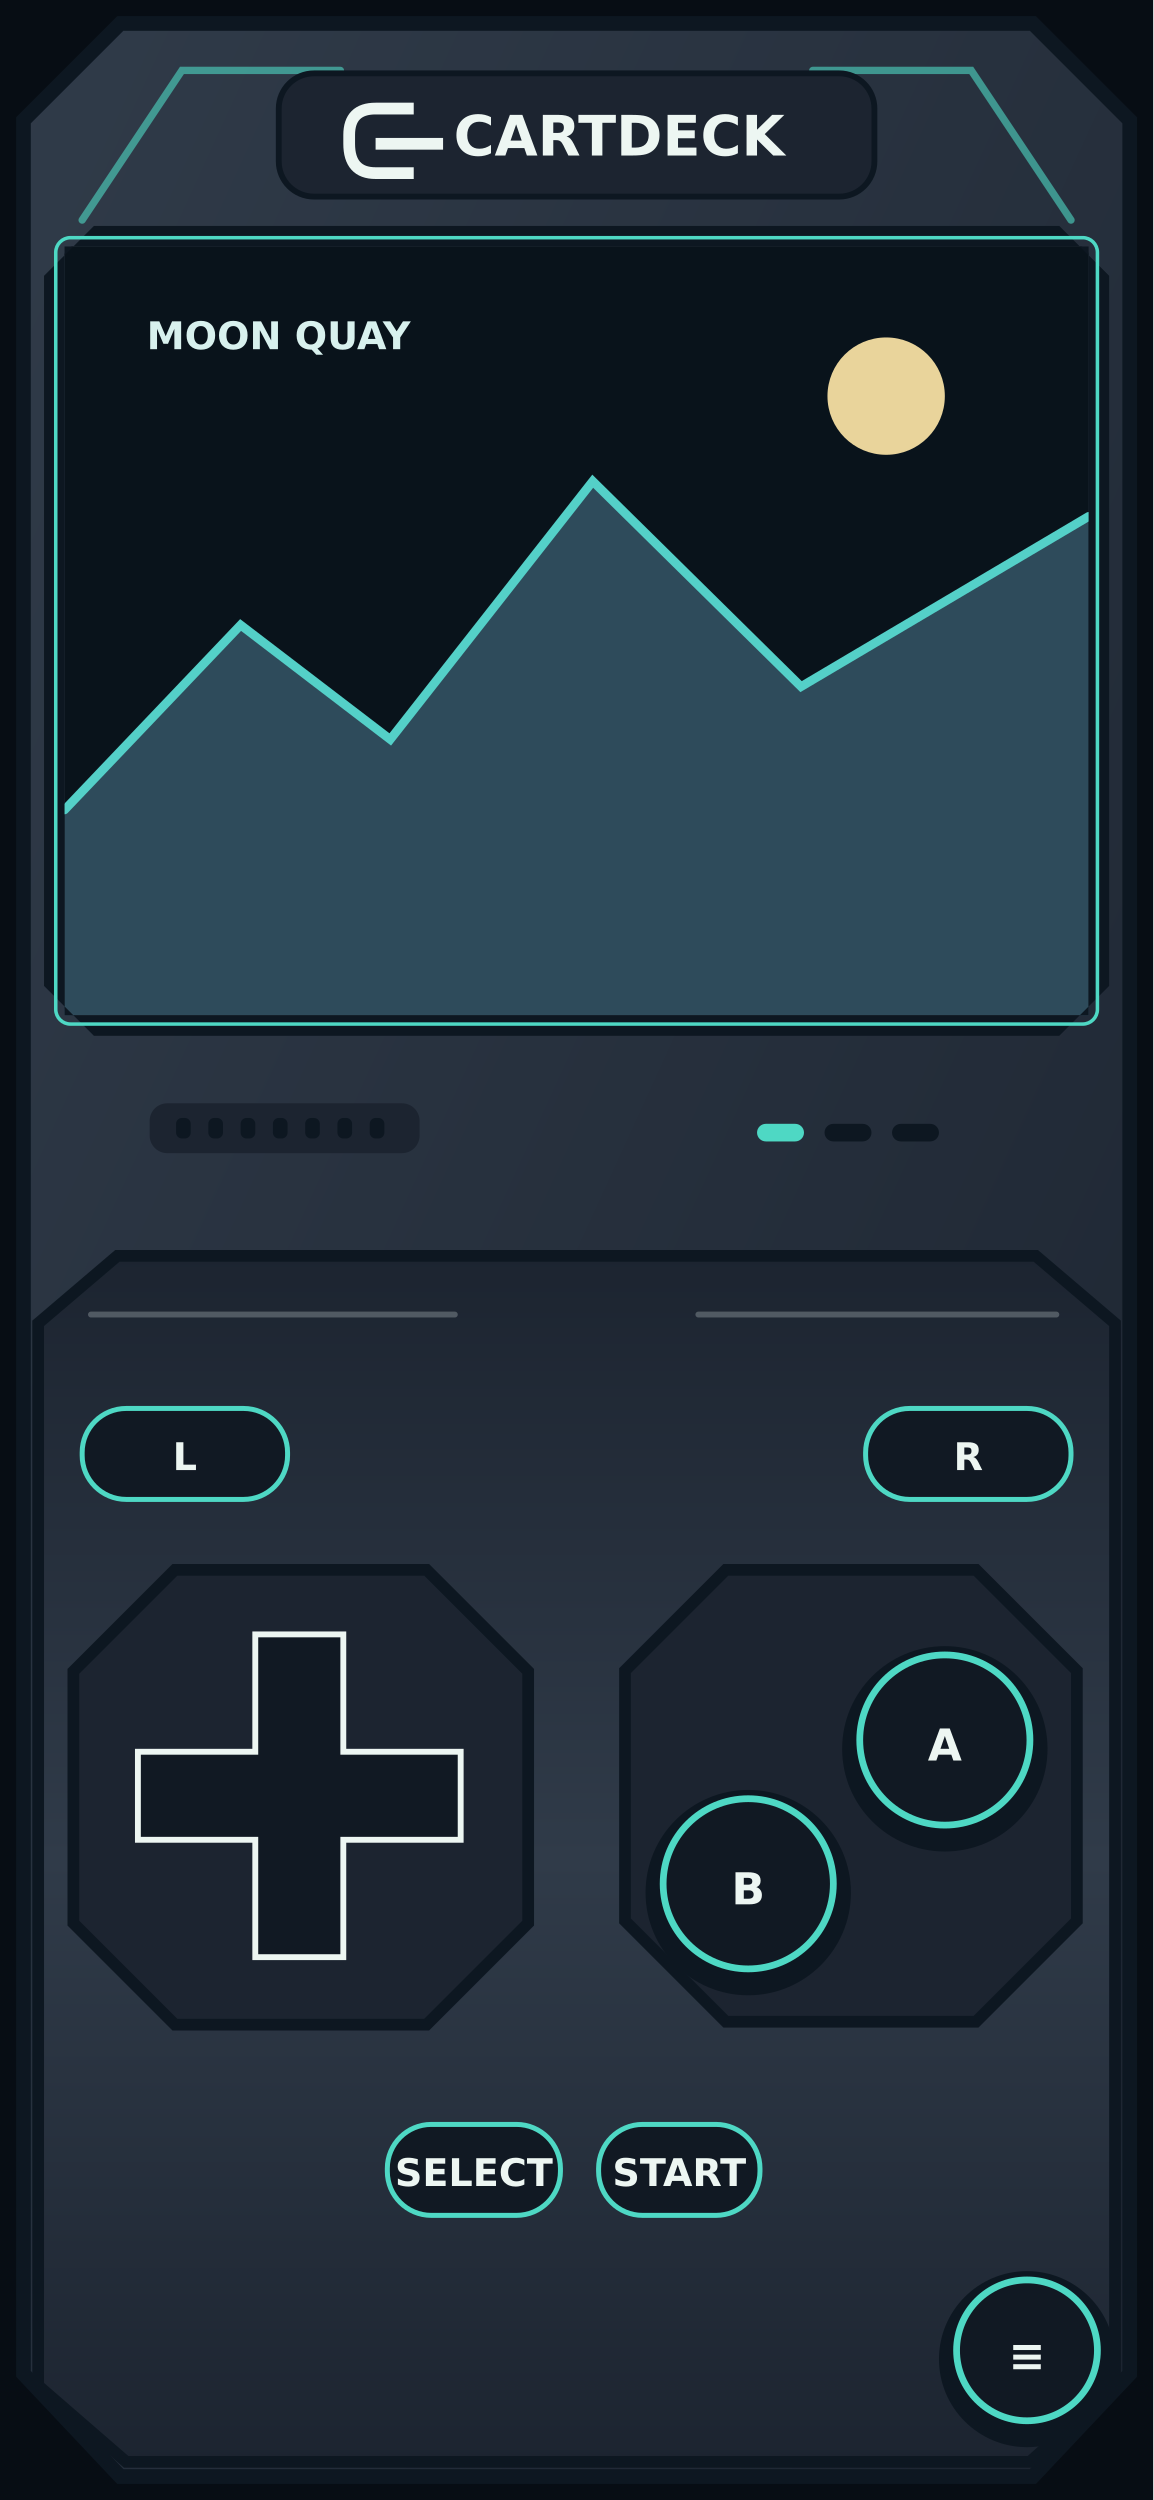
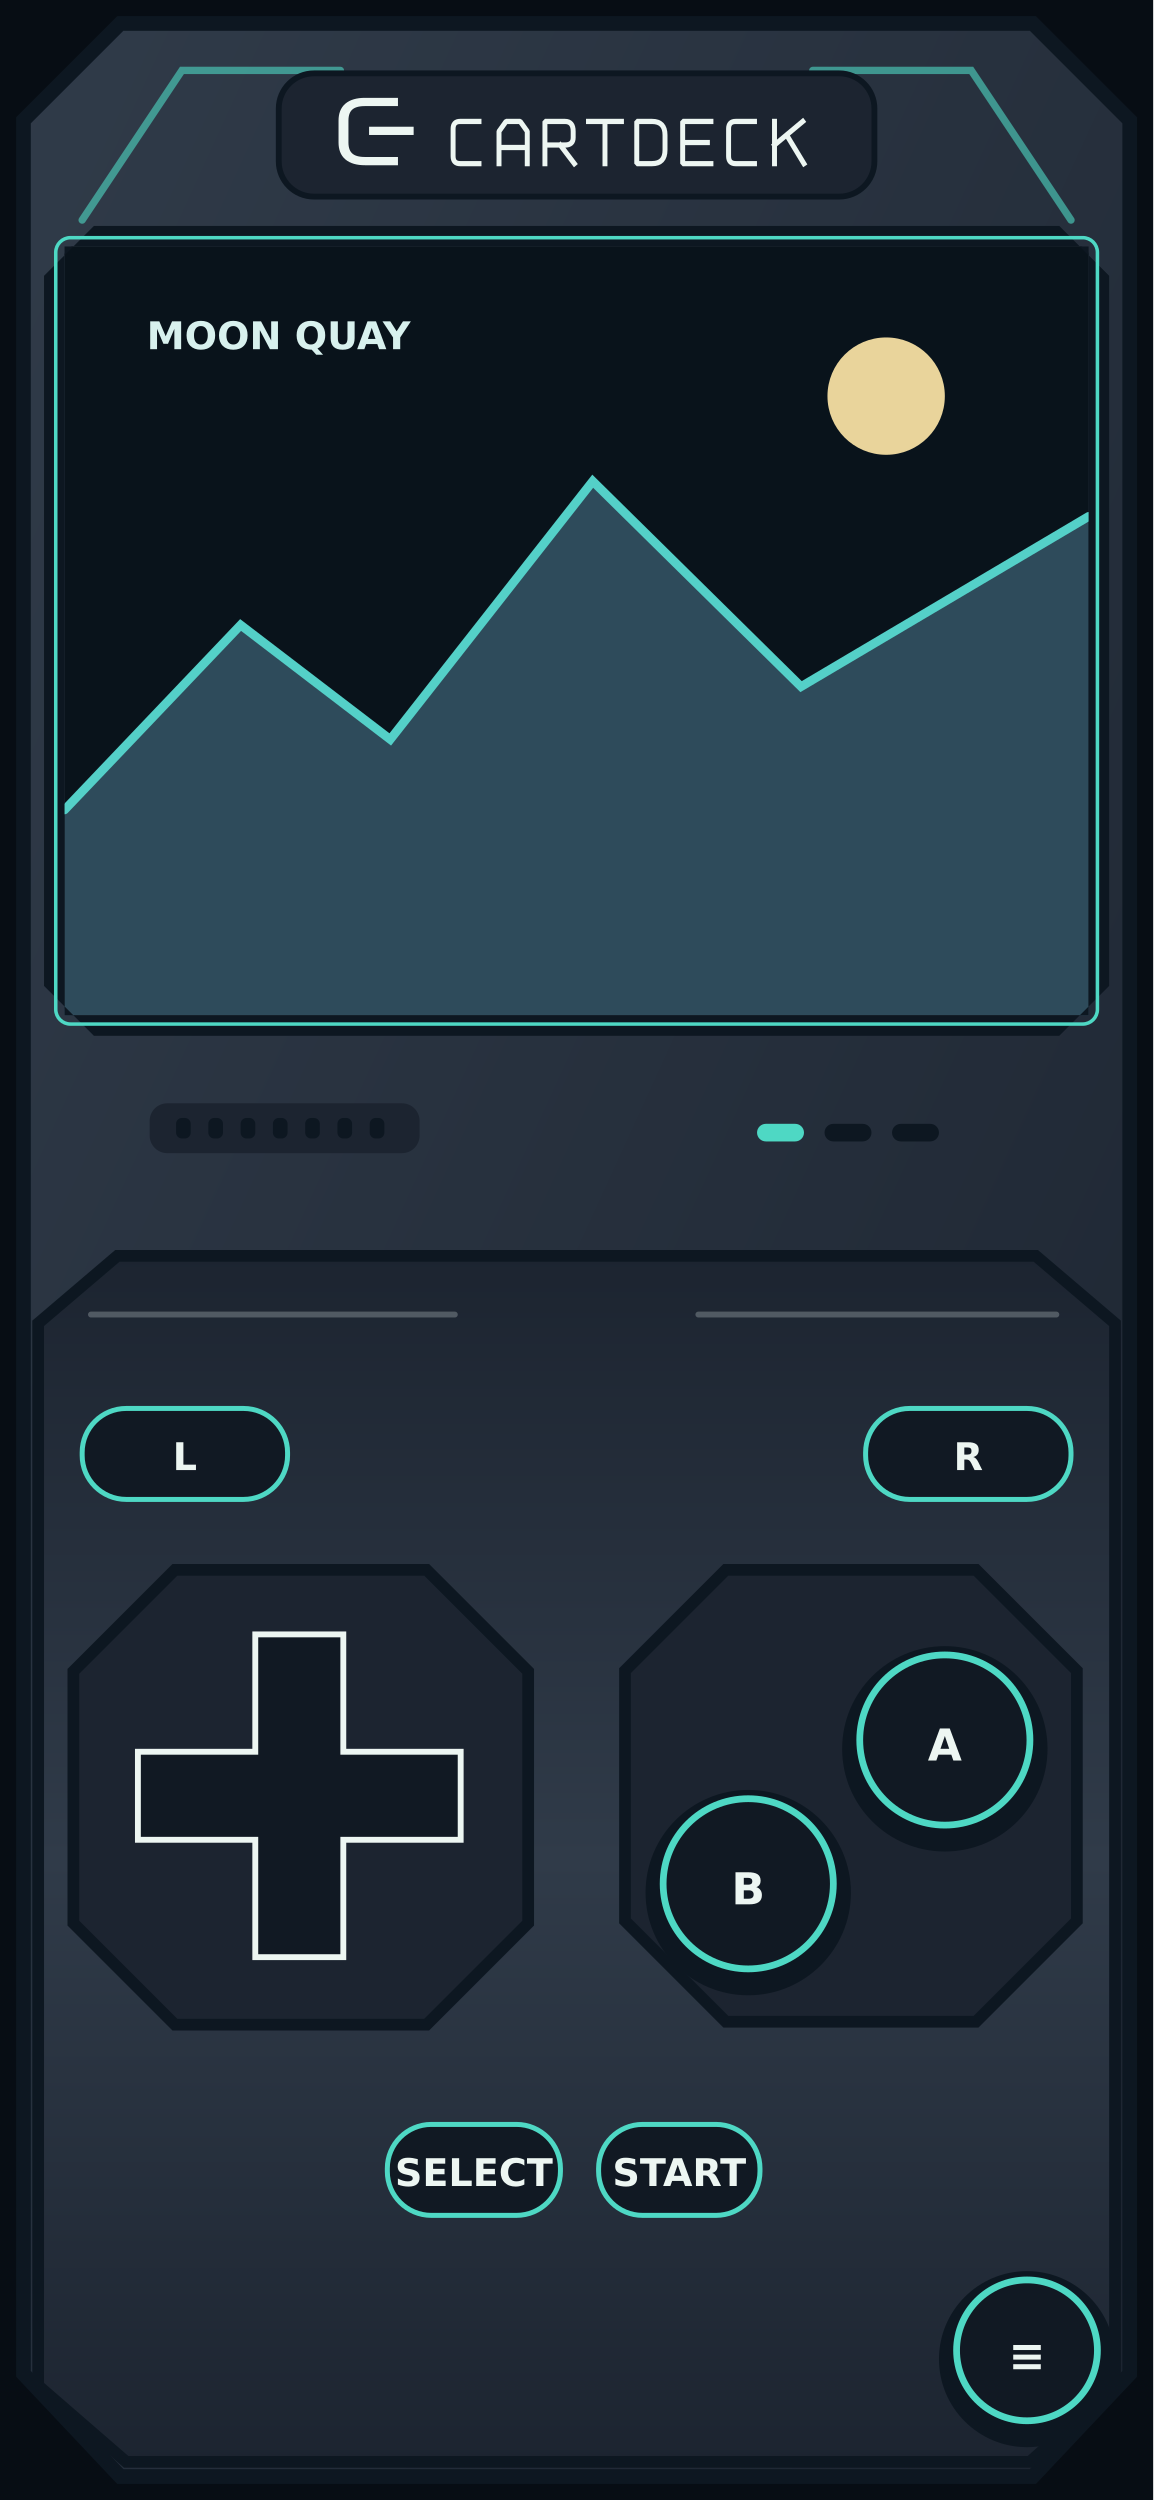
<svg xmlns="http://www.w3.org/2000/svg" viewBox="0 0 393 852" role="img" aria-label="CARTDECK two original hardware reference">
  <defs>
    <linearGradient id="body" x1="0" y1="0" x2="1" y2="1">
      <stop stop-color="#303B49" />
      <stop offset="1" stop-color="#1C2430" />
    </linearGradient>
    <linearGradient id="deck" x1="0" y1="0" x2="0" y2="1">
      <stop stop-color="#1C2430" />
      <stop offset=".5" stop-color="#303B49" />
      <stop offset="1" stop-color="#1C2430" />
    </linearGradient>
    <filter id="blur">
      <feGaussianBlur stdDeviation="4" />
    </filter>
  </defs>
  <rect x="0" y="0" width="393" height="852" rx="0" fill="#070D14" stroke="none" stroke-width="1" />
  <path d="M41 8H352L385 41V809L352 844H41L8 809V41Z" fill="url(#body)" stroke="#0D1721" stroke-width="5" />
  <path d="M28 75L62 24H116 M277 24H331L365 75" fill="none" stroke="#4ED8C4" stroke-width="2.5" opacity="0.6" stroke-linecap="round" />
  <rect x="22" y="84" width="349" height="262" rx="3" fill="#09131B" stroke="none" stroke-width="1" />
  <path d="M22 275L82 213L133 252L202 164L273 234L371 176V346H22Z" fill="#2E4B5B" />
  <path d="M22 276L82 213L133 252L202 164L273 234L371 176" fill="none" stroke="#54D0C8" stroke-width="3" opacity="1" stroke-linecap="round" />
  <circle cx="302" cy="135" r="20" fill="#E9D49B" />
  <text x="50" y="119" fill="#D8F1EE" text-anchor="start" font-family="DejaVu Sans, sans-serif" font-size="13" font-weight="650">MOON QUAY</text>
  <path d="M32 77H361L378 94V336L361 353H32L15 336V94Z M22 84H371V346H22Z" fill="#0D1721" fill-rule="evenodd" />
  <rect x="19" y="81" width="355" height="268" rx="5" fill="none" stroke="#4ED8C4" stroke-width="1.2" />
  <rect x="95" y="25" width="203" height="42" rx="12" fill="#1C2430" stroke="#0D1721" stroke-width="2" />
-   <path d="M139 37H128Q119 37 119 46V49Q119 59 128 59H139 M130 49H149" stroke="#EDF6F2" fill="none" stroke-width="4" stroke-linecap="square" />
-   <text x="211" y="53" fill="#EDF6F2" text-anchor="middle" font-family="DejaVu Sans, sans-serif" font-size="19" font-weight="650">CARTDECK</text>
+   <g data-cd-canonical-brand="true" transform="translate(112 31) scale(0.28125 0.234375)">
+     <g fill="none" stroke="#EDF6F2" stroke-width="12" stroke-linecap="square">
+       <path d="M78 16H44Q18 16 18 43V75Q18 102 44 102H78" />
+       <path d="M55 58H97" />
+     </g>
+   </g>
+   <g data-cd-canonical-brand="true" transform="translate(150 38) scale(0.401235 0.423077)">
+     <g fill="none" stroke="#EDF6F2" stroke-width="4.2" stroke-linecap="square" stroke-linejoin="bevel">
+       <path transform="translate(7 0)" d="M26 8H10Q4 8 4 14V36Q4 42 10 42H26" />
+       <path transform="translate(46 0)" d="M4 42V16L10 8H22L28 16V42M4 29H28" />
+       <path transform="translate(85 0)" d="M4 42V8H21Q28 8 28 16V21Q28 27 21 27H4M17 27L29 42" />
+       <path transform="translate(124 0)" d="M2 8H30M16 8V42" />
+       <path transform="translate(163 0)" d="M4 8V42H17Q28 42 28 31V19Q28 8 17 8Z" />
+       <path transform="translate(202 0)" d="M28 8H4V42H28M4 25H25" />
+       <path transform="translate(241 0)" d="M26 8H10Q4 8 4 14V36Q4 42 10 42H26" />
+       <path transform="translate(280 0)" d="M4 8V42M28 8L4 27M15 20L29 42" />
+     </g>
+   </g>
  <path d="M40 428H353L380 451V813L351 839H43L13 813V451Z" fill="url(#deck)" stroke="#0D1721" stroke-width="4" />
  <path d="M31 448H155 M238 448H360" fill="none" stroke="#EDF6F2" stroke-width="2" opacity="0.25" stroke-linecap="round" />
  <rect x="51" y="376" width="92" height="17" rx="6" fill="#1C2430" stroke="none" stroke-width="1" />
  <rect x="60" y="381" width="5" height="7" rx="2" fill="#0D1721" stroke="none" stroke-width="1" />
  <rect x="71" y="381" width="5" height="7" rx="2" fill="#0D1721" stroke="none" stroke-width="1" />
  <rect x="82" y="381" width="5" height="7" rx="2" fill="#0D1721" stroke="none" stroke-width="1" />
  <rect x="93" y="381" width="5" height="7" rx="2" fill="#0D1721" stroke="none" stroke-width="1" />
  <rect x="104" y="381" width="5" height="7" rx="2" fill="#0D1721" stroke="none" stroke-width="1" />
  <rect x="115" y="381" width="5" height="7" rx="2" fill="#0D1721" stroke="none" stroke-width="1" />
  <rect x="126" y="381" width="5" height="7" rx="2" fill="#0D1721" stroke="none" stroke-width="1" />
  <rect x="258" y="383" width="16" height="6" rx="3" fill="#4ED8C4" stroke="none" stroke-width="1" />
  <rect x="281" y="383" width="16" height="6" rx="3" fill="#0D1721" stroke="none" stroke-width="1" />
  <rect x="304" y="383" width="16" height="6" rx="3" fill="#0D1721" stroke="none" stroke-width="1" />
  <path d="M59.6 535H145.4L180 569.6V655.4L145.4 690H59.6L25 655.4V569.6Z" fill="#1C2430" stroke="#0D1721" stroke-width="4" />
  <path d="M87 557H117V597H157V627H117V667H87V627H47V597H87Z" fill="#111923" stroke="#EDF6F2" stroke-width="2" />
  <path d="M247.36 535H332.64L367 569.36V654.64L332.64 689H247.36L213 654.64V569.36Z" fill="#1C2430" stroke="#0D1721" stroke-width="4" />
  <circle cx="255" cy="645" r="35" fill="#0D1721" />
  <circle cx="255" cy="642" r="29" fill="#111923" stroke="#4ED8C4" stroke-width="2.3" />
  <text x="255" y="649" fill="#EDF6F2" text-anchor="middle" font-family="DejaVu Sans, sans-serif" font-size="15" font-weight="650">B</text>
  <circle cx="322" cy="596" r="35" fill="#0D1721" />
  <circle cx="322" cy="593" r="29" fill="#111923" stroke="#4ED8C4" stroke-width="2.3" />
  <text x="322" y="600" fill="#EDF6F2" text-anchor="middle" font-family="DejaVu Sans, sans-serif" font-size="15" font-weight="650">A</text>
  <rect x="28" y="480" width="70" height="31" rx="15" fill="#111923" stroke="#4ED8C4" stroke-width="1.7" />
  <text x="63" y="501" fill="#EDF6F2" text-anchor="middle" font-family="DejaVu Sans, sans-serif" font-size="13" font-weight="650">L</text>
  <rect x="295" y="480" width="70" height="31" rx="15" fill="#111923" stroke="#4ED8C4" stroke-width="1.7" />
  <text x="330" y="501" fill="#EDF6F2" text-anchor="middle" font-family="DejaVu Sans, sans-serif" font-size="13" font-weight="650">R</text>
  <rect x="132" y="724" width="59" height="31" rx="15" fill="#111923" stroke="#4ED8C4" stroke-width="1.7" />
  <text x="161.5" y="745" fill="#EDF6F2" text-anchor="middle" font-family="DejaVu Sans, sans-serif" font-size="13" font-weight="650">SELECT</text>
  <rect x="204" y="724" width="55" height="31" rx="15" fill="#111923" stroke="#4ED8C4" stroke-width="1.7" />
  <text x="231.5" y="745" fill="#EDF6F2" text-anchor="middle" font-family="DejaVu Sans, sans-serif" font-size="13" font-weight="650">START</text>
  <circle cx="350" cy="804" r="30" fill="#0D1721" />
  <circle cx="350" cy="801" r="24" fill="#111923" stroke="#4ED8C4" stroke-width="2.3" />
  <text x="350" y="808" fill="#EDF6F2" text-anchor="middle" font-family="DejaVu Sans, sans-serif" font-size="15" font-weight="650">≡</text>
</svg>
